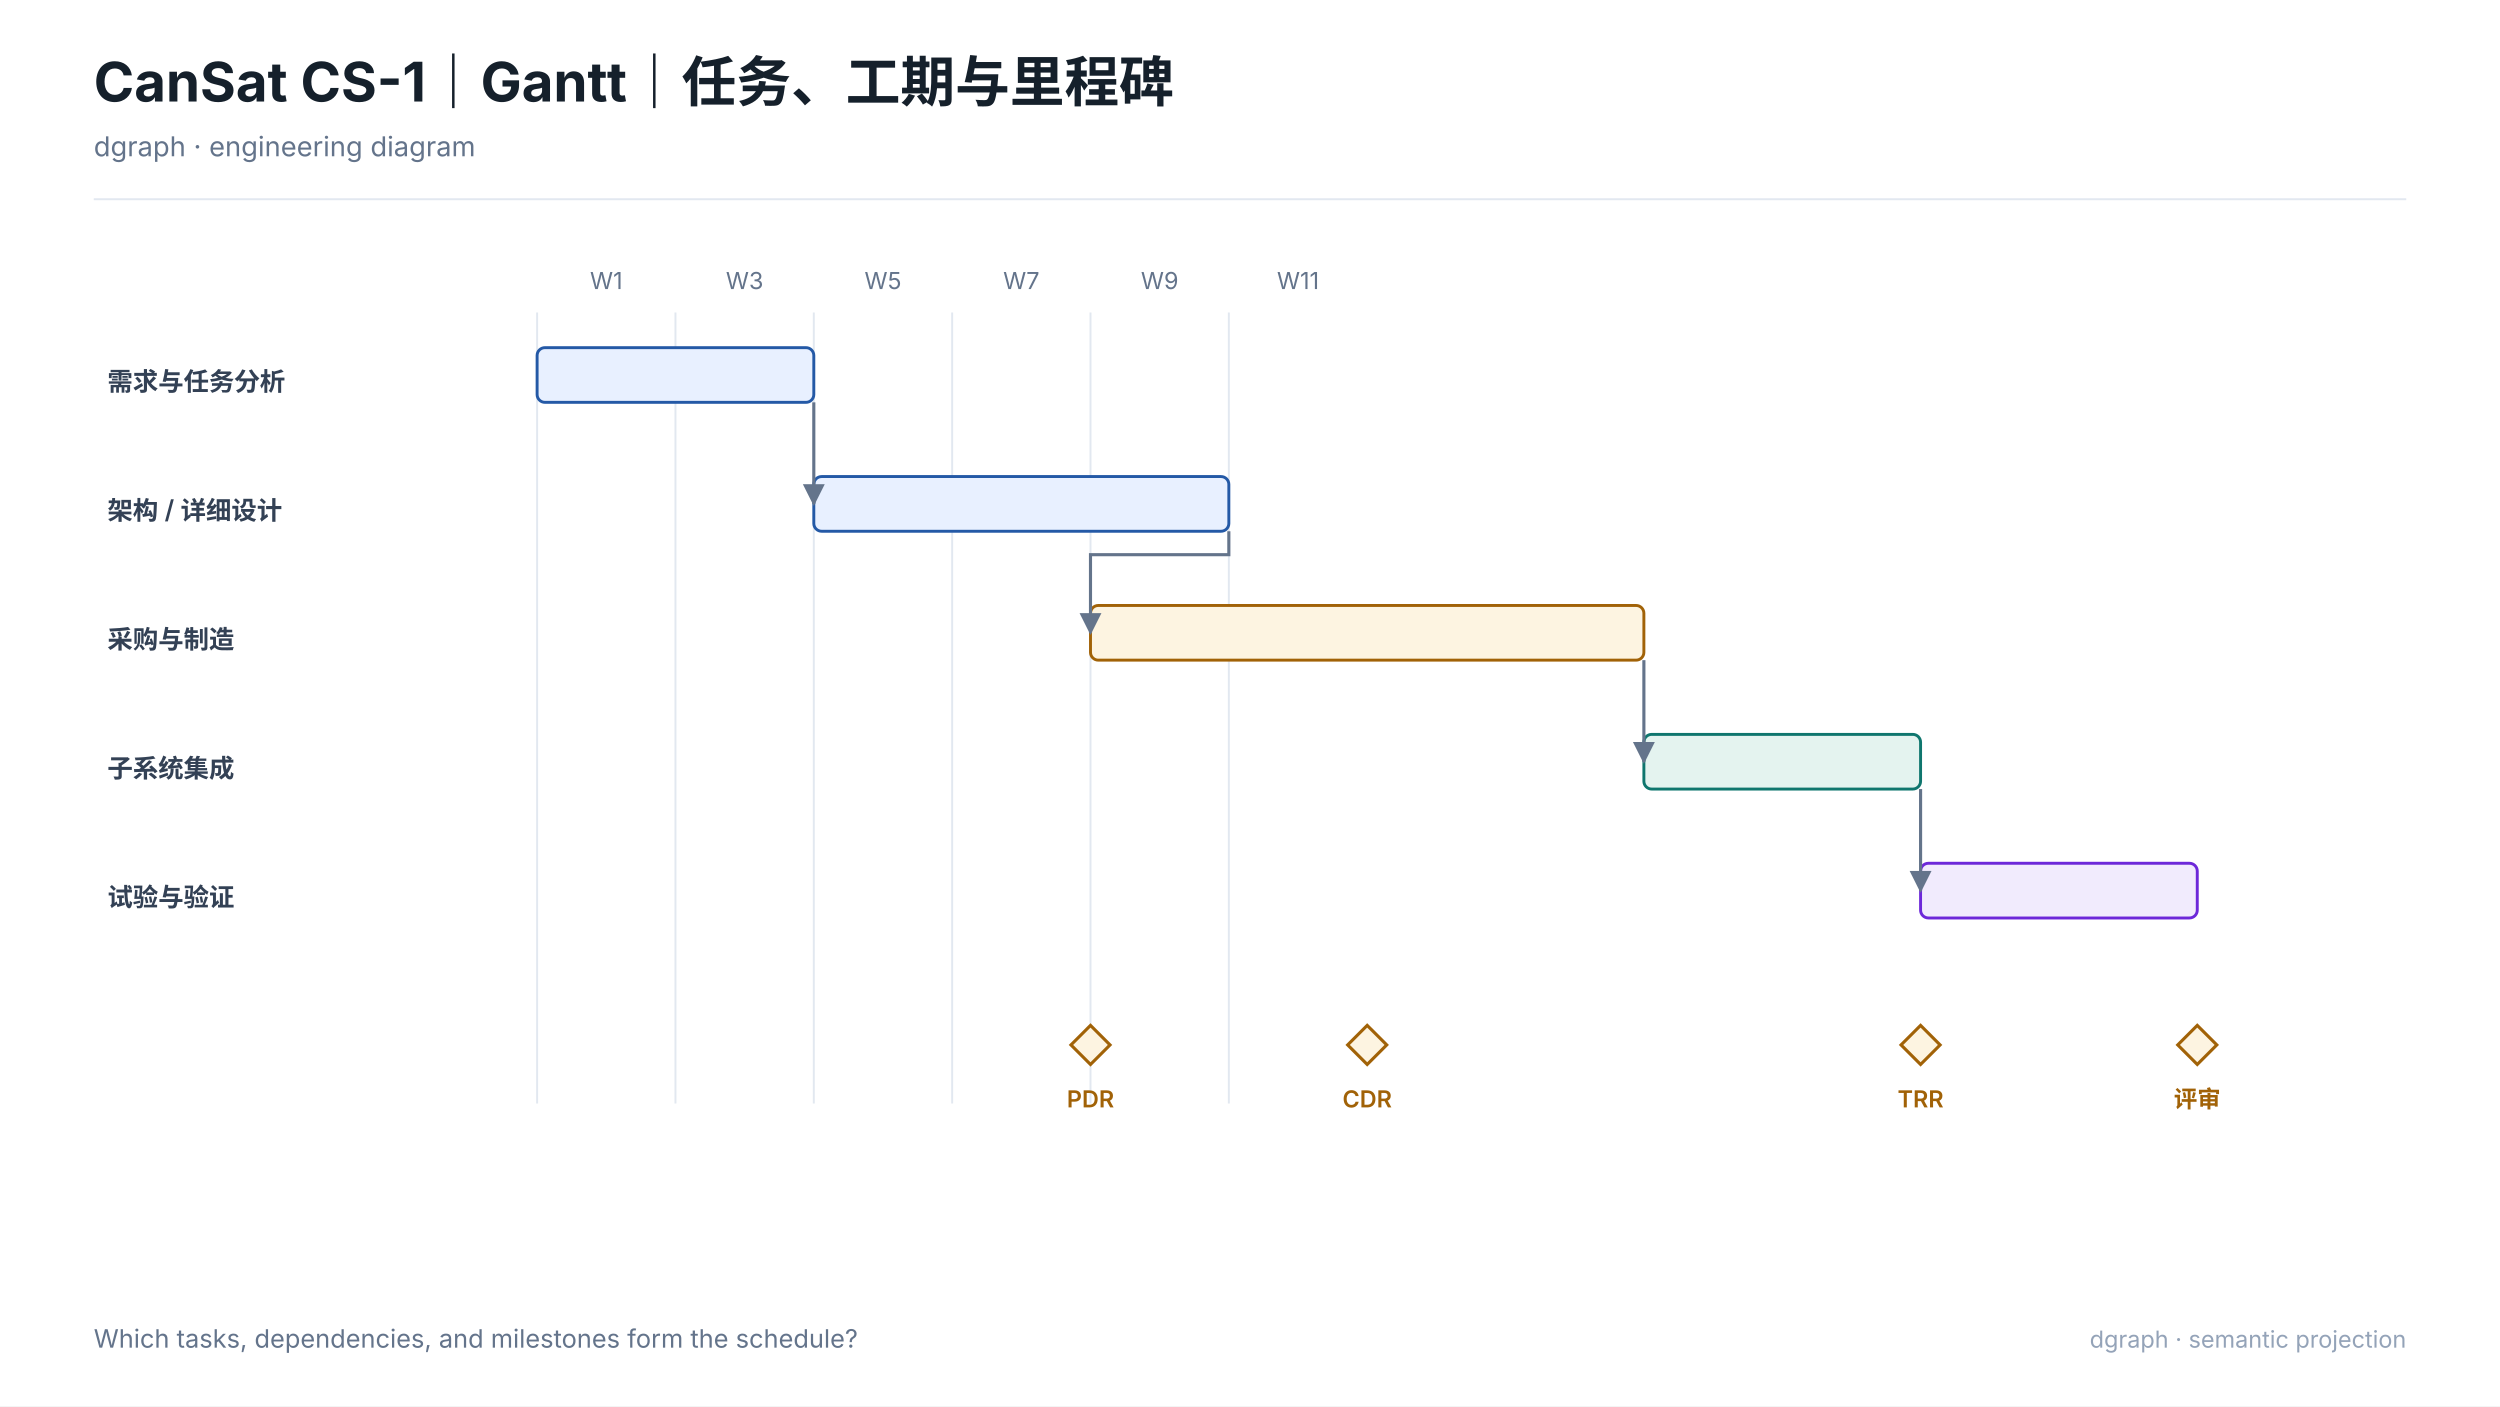
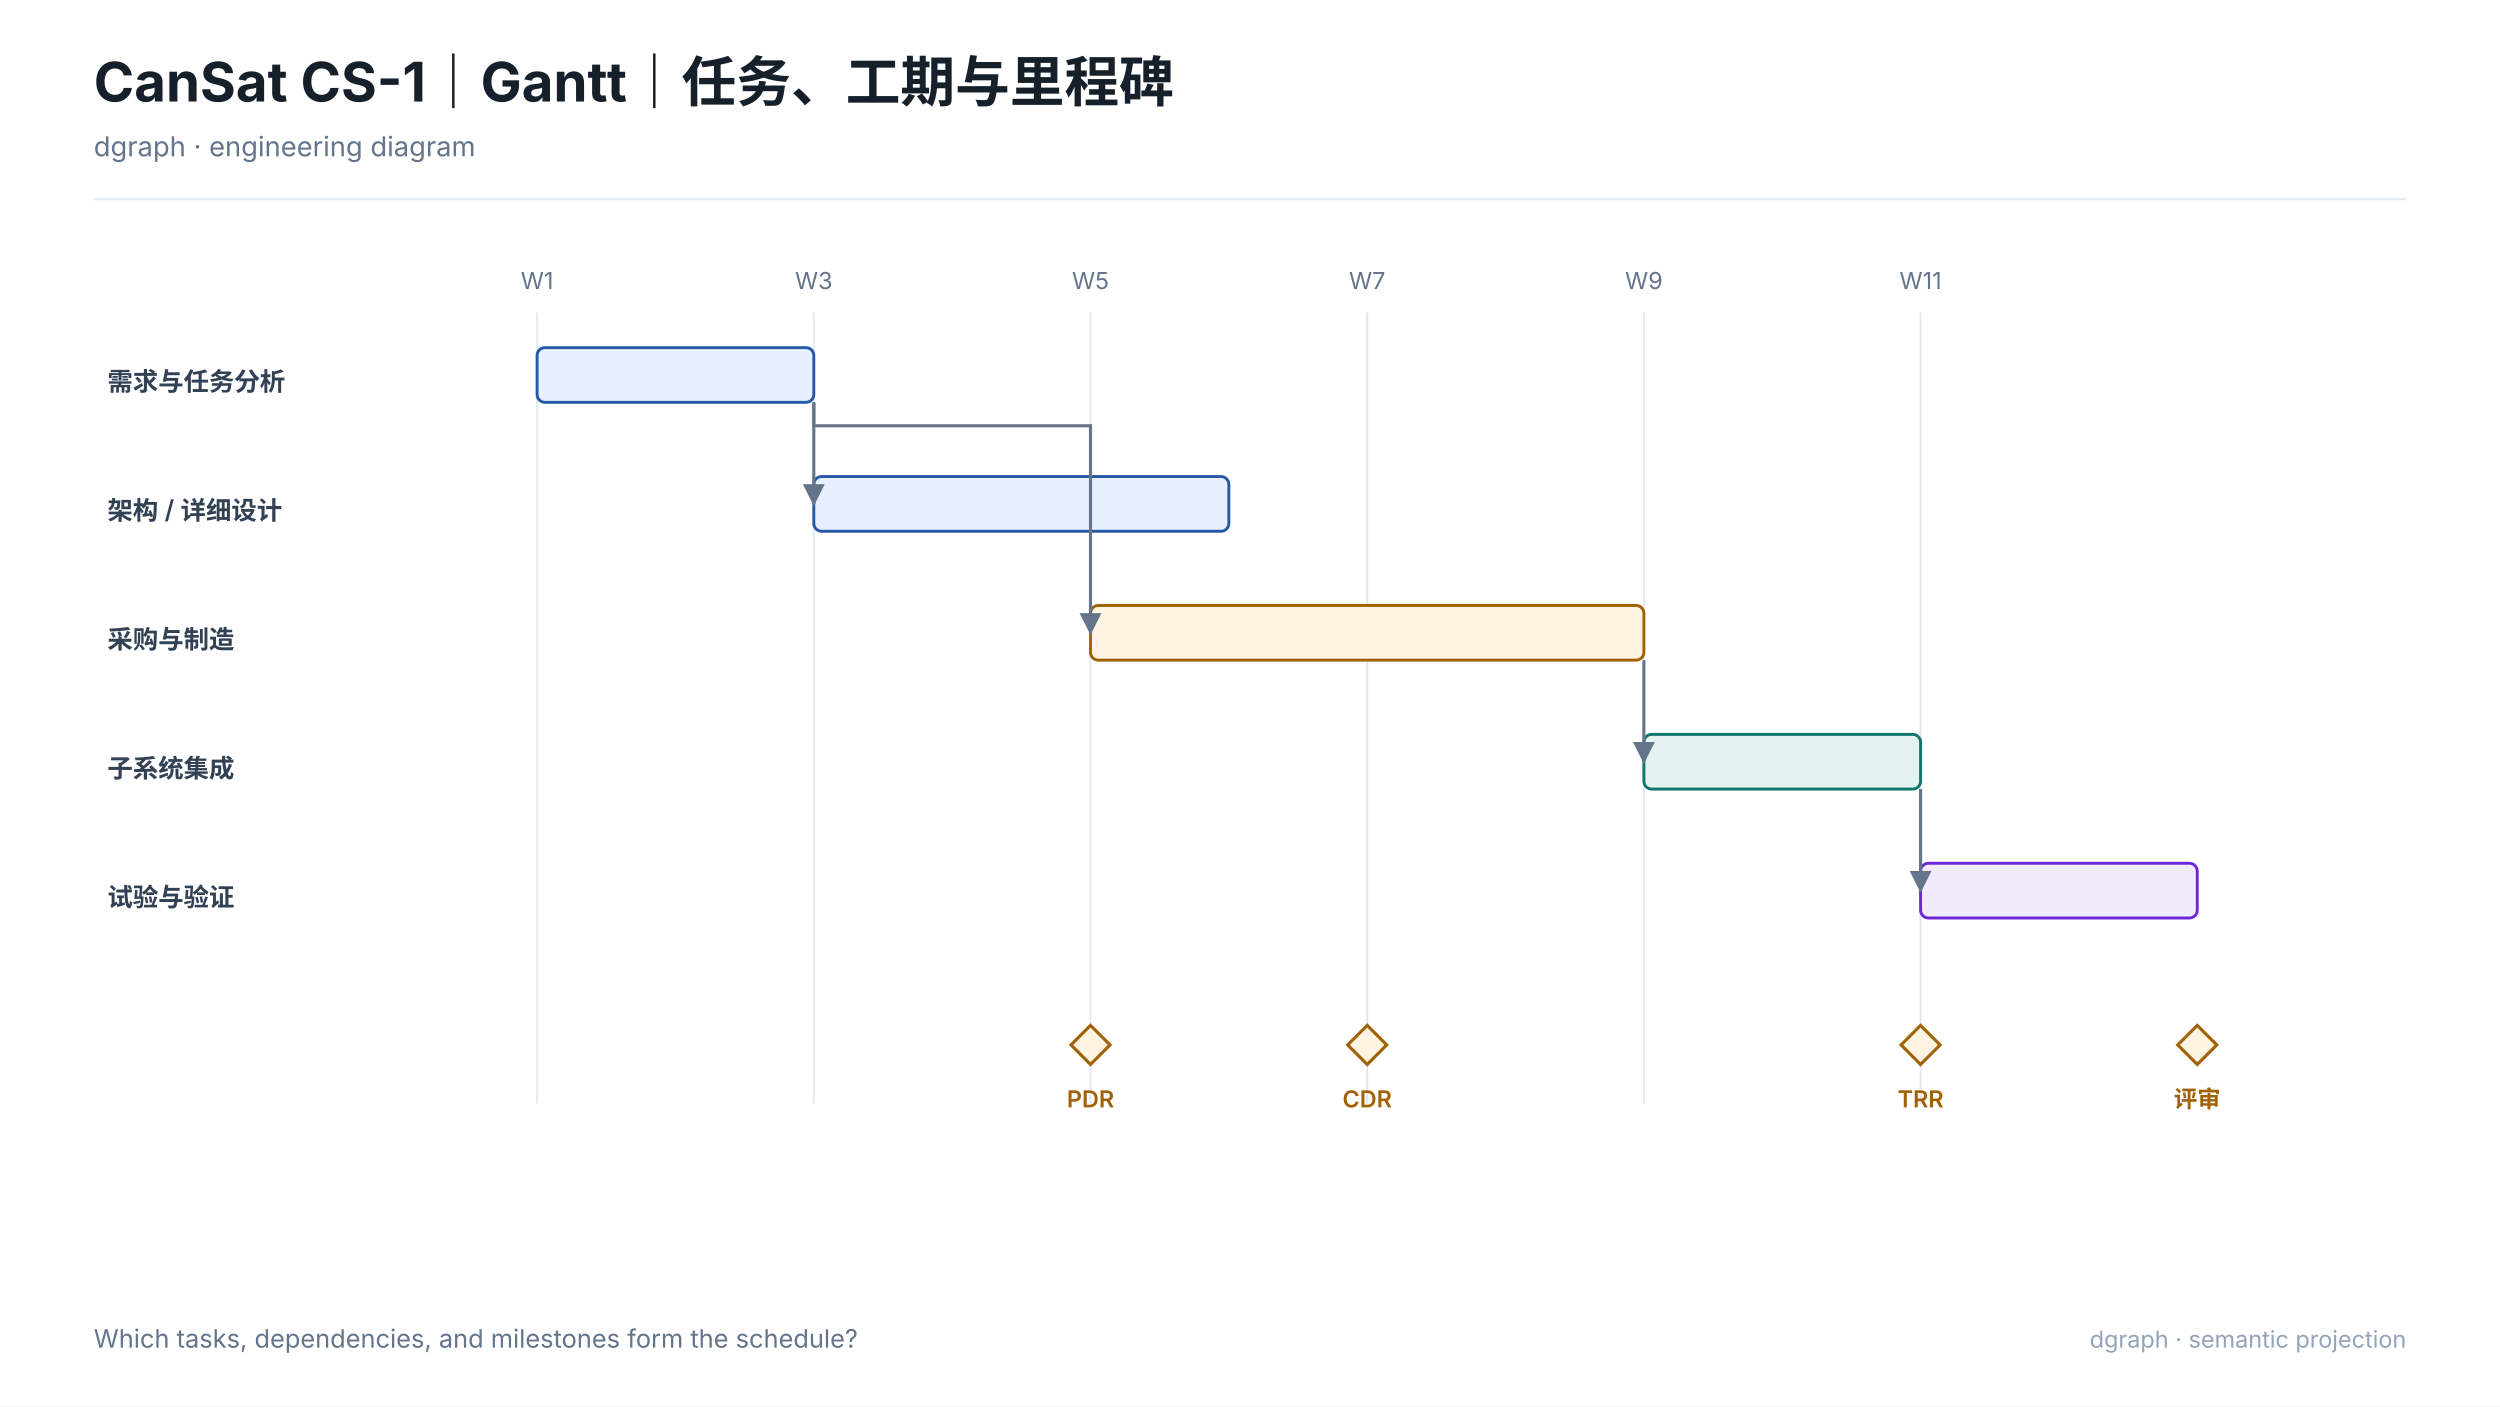
<svg xmlns="http://www.w3.org/2000/svg" viewBox="0 0 1280 720" width="1280" height="720" font-family="-apple-system, PingFang SC, Hiragino Sans GB, Noto Sans SC, sans-serif" data-layout="gantt">
  <defs>
    <marker id="arrow" viewBox="0 0 10 10" refX="9" refY="5" markerWidth="7" markerHeight="7" orient="auto">
      <path d="M 0 0 L 10 5 L 0 10 z" fill="#64748b" />
+     </marker>
+     <marker id="triangle" viewBox="0 0 12 12" refX="11" refY="6" markerWidth="12" markerHeight="12" orient="auto">
+       <path d="M 1 1 L 11 6 L 1 11 Z" fill="#fff" stroke="#64748b" stroke-width="1.4" />
    </marker>
  </defs>
  <rect width="1280" height="720" fill="#fff" />
  <text x="48" y="52" font-size="28" fill="#15202b" text-anchor="start" font-weight="750">CanSat CS-1｜Gantt｜任务、工期与里程碑</text>
  <text x="48" y="80" font-size="14" fill="#64748b" text-anchor="start" font-weight="400">dgraph · engineering diagram</text>
  <line x1="48" y1="102" x2="1232" y2="102" stroke="#e2e8f0" />
  <g data-gantt="schedule" data-source-id="Example.gantt">
-     <text x="310.417" y="148" font-size="12" fill="#64748b" text-anchor="middle" font-weight="400">W1</text>
+     <text x="275.0" y="148" font-size="12" fill="#64748b" text-anchor="middle" font-weight="400">W1</text>
    <line x1="275.0" y1="160" x2="275.0" y2="565" stroke="#e2e8f0" />
-     <text x="381.25" y="148" font-size="12" fill="#64748b" text-anchor="middle" font-weight="400">W3</text>
-     <line x1="345.833" y1="160" x2="345.833" y2="565" stroke="#e2e8f0" />
-     <text x="452.083" y="148" font-size="12" fill="#64748b" text-anchor="middle" font-weight="400">W5</text>
+     <text x="416.667" y="148" font-size="12" fill="#64748b" text-anchor="middle" font-weight="400">W3</text>
    <line x1="416.667" y1="160" x2="416.667" y2="565" stroke="#e2e8f0" />
-     <text x="522.917" y="148" font-size="12" fill="#64748b" text-anchor="middle" font-weight="400">W7</text>
-     <line x1="487.5" y1="160" x2="487.5" y2="565" stroke="#e2e8f0" />
-     <text x="593.75" y="148" font-size="12" fill="#64748b" text-anchor="middle" font-weight="400">W9</text>
+     <text x="558.333" y="148" font-size="12" fill="#64748b" text-anchor="middle" font-weight="400">W5</text>
    <line x1="558.333" y1="160" x2="558.333" y2="565" stroke="#e2e8f0" />
-     <text x="664.583" y="148" font-size="12" fill="#64748b" text-anchor="middle" font-weight="400">W11</text>
-     <line x1="629.167" y1="160" x2="629.167" y2="565" stroke="#e2e8f0" />
+     <text x="700.0" y="148" font-size="12" fill="#64748b" text-anchor="middle" font-weight="400">W7</text>
+     <line x1="700.0" y1="160" x2="700.0" y2="565" stroke="#e2e8f0" />
+     <text x="841.667" y="148" font-size="12" fill="#64748b" text-anchor="middle" font-weight="400">W9</text>
+     <line x1="841.667" y1="160" x2="841.667" y2="565" stroke="#e2e8f0" />
+     <text x="983.333" y="148" font-size="12" fill="#64748b" text-anchor="middle" font-weight="400">W11</text>
+     <line x1="983.333" y1="160" x2="983.333" y2="565" stroke="#e2e8f0" />
    <text x="55" y="200" font-size="13" fill="#334155" text-anchor="start" font-weight="600">需求与任务分析</text>
    <g data-gantt-task="requirements">
      <rect x="275.0" y="178" width="141.667" height="28" rx="4" fill="#e8f0ff" stroke="#2459a6" stroke-width="1.5" />
    </g>
    <text x="55" y="266" font-size="13" fill="#334155" text-anchor="start" font-weight="600">架构 / 详细设计</text>
    <g data-gantt-task="design">
      <rect x="416.667" y="244" width="212.5" height="28" rx="4" fill="#e8f0ff" stroke="#2459a6" stroke-width="1.5" />
    </g>
    <path data-gantt-dependency="requirements:design" d="M 416.667 206 V 218 H 416.667 V 258" fill="none" stroke="#64748b" stroke-width="1.6" marker-end="url(#arrow)" />
    <text x="55" y="332" font-size="13" fill="#334155" text-anchor="start" font-weight="600">采购与制造</text>
    <g data-gantt-task="manufacture">
      <rect x="558.333" y="310" width="283.333" height="28" rx="4" fill="#fdf4e1" stroke="#a16207" stroke-width="1.5" />
    </g>
-     <path data-gantt-dependency="design:manufacture" d="M 629.167 272 V 284 H 558.333 V 324" fill="none" stroke="#64748b" stroke-width="1.6" marker-end="url(#arrow)" />
+     <path data-gantt-dependency="requirements:manufacture" d="M 416.667 206 V 218 H 558.333 V 324" fill="none" stroke="#64748b" stroke-width="1.6" marker-end="url(#arrow)" />
    <text x="55" y="398" font-size="13" fill="#334155" text-anchor="start" font-weight="600">子系统集成</text>
    <g data-gantt-task="integration">
      <rect x="841.667" y="376" width="141.667" height="28" rx="4" fill="#e4f3ef" stroke="#0f766e" stroke-width="1.5" />
    </g>
    <path data-gantt-dependency="manufacture:integration" d="M 841.667 338 V 350 H 841.667 V 390" fill="none" stroke="#64748b" stroke-width="1.6" marker-end="url(#arrow)" />
    <text x="55" y="464" font-size="13" fill="#334155" text-anchor="start" font-weight="600">试验与验证</text>
    <g data-gantt-task="verification">
      <rect x="983.333" y="442" width="141.667" height="28" rx="4" fill="#f1ebfd" stroke="#6d28d9" stroke-width="1.5" />
    </g>
    <path data-gantt-dependency="integration:verification" d="M 983.333 404 V 416 H 983.333 V 456" fill="none" stroke="#64748b" stroke-width="1.6" marker-end="url(#arrow)" />
    <g data-gantt-milestone="pdr">
      <polygon points="558.333,525 568.333,535 558.333,545 548.333,535" fill="#fdf4e1" stroke="#a16207" stroke-width="1.6" />
      <text x="558.333" y="567" font-size="12" fill="#a16207" text-anchor="middle" font-weight="600">PDR</text>
    </g>
    <g data-gantt-milestone="cdr">
      <polygon points="700.0,525 710.0,535 700.0,545 690.0,535" fill="#fdf4e1" stroke="#a16207" stroke-width="1.6" />
      <text x="700.0" y="567" font-size="12" fill="#a16207" text-anchor="middle" font-weight="600">CDR</text>
    </g>
    <g data-gantt-milestone="trr">
      <polygon points="983.333,525 993.333,535 983.333,545 973.333,535" fill="#fdf4e1" stroke="#a16207" stroke-width="1.6" />
      <text x="983.333" y="567" font-size="12" fill="#a16207" text-anchor="middle" font-weight="600">TRR</text>
    </g>
    <g data-gantt-milestone="review">
      <polygon points="1125.0,525 1135.0,535 1125.0,545 1115.0,535" fill="#fdf4e1" stroke="#a16207" stroke-width="1.6" />
      <text x="1125.0" y="567" font-size="12" fill="#a16207" text-anchor="middle" font-weight="600">评审</text>
    </g>
  </g>
  <text x="48" y="690" font-size="13" fill="#64748b" text-anchor="start" font-weight="400">Which tasks, dependencies, and milestones form the schedule?</text>
  <text x="1232" y="690" font-size="12" fill="#94a3b8" text-anchor="end" font-weight="400">dgraph · semantic projection</text>
</svg>
